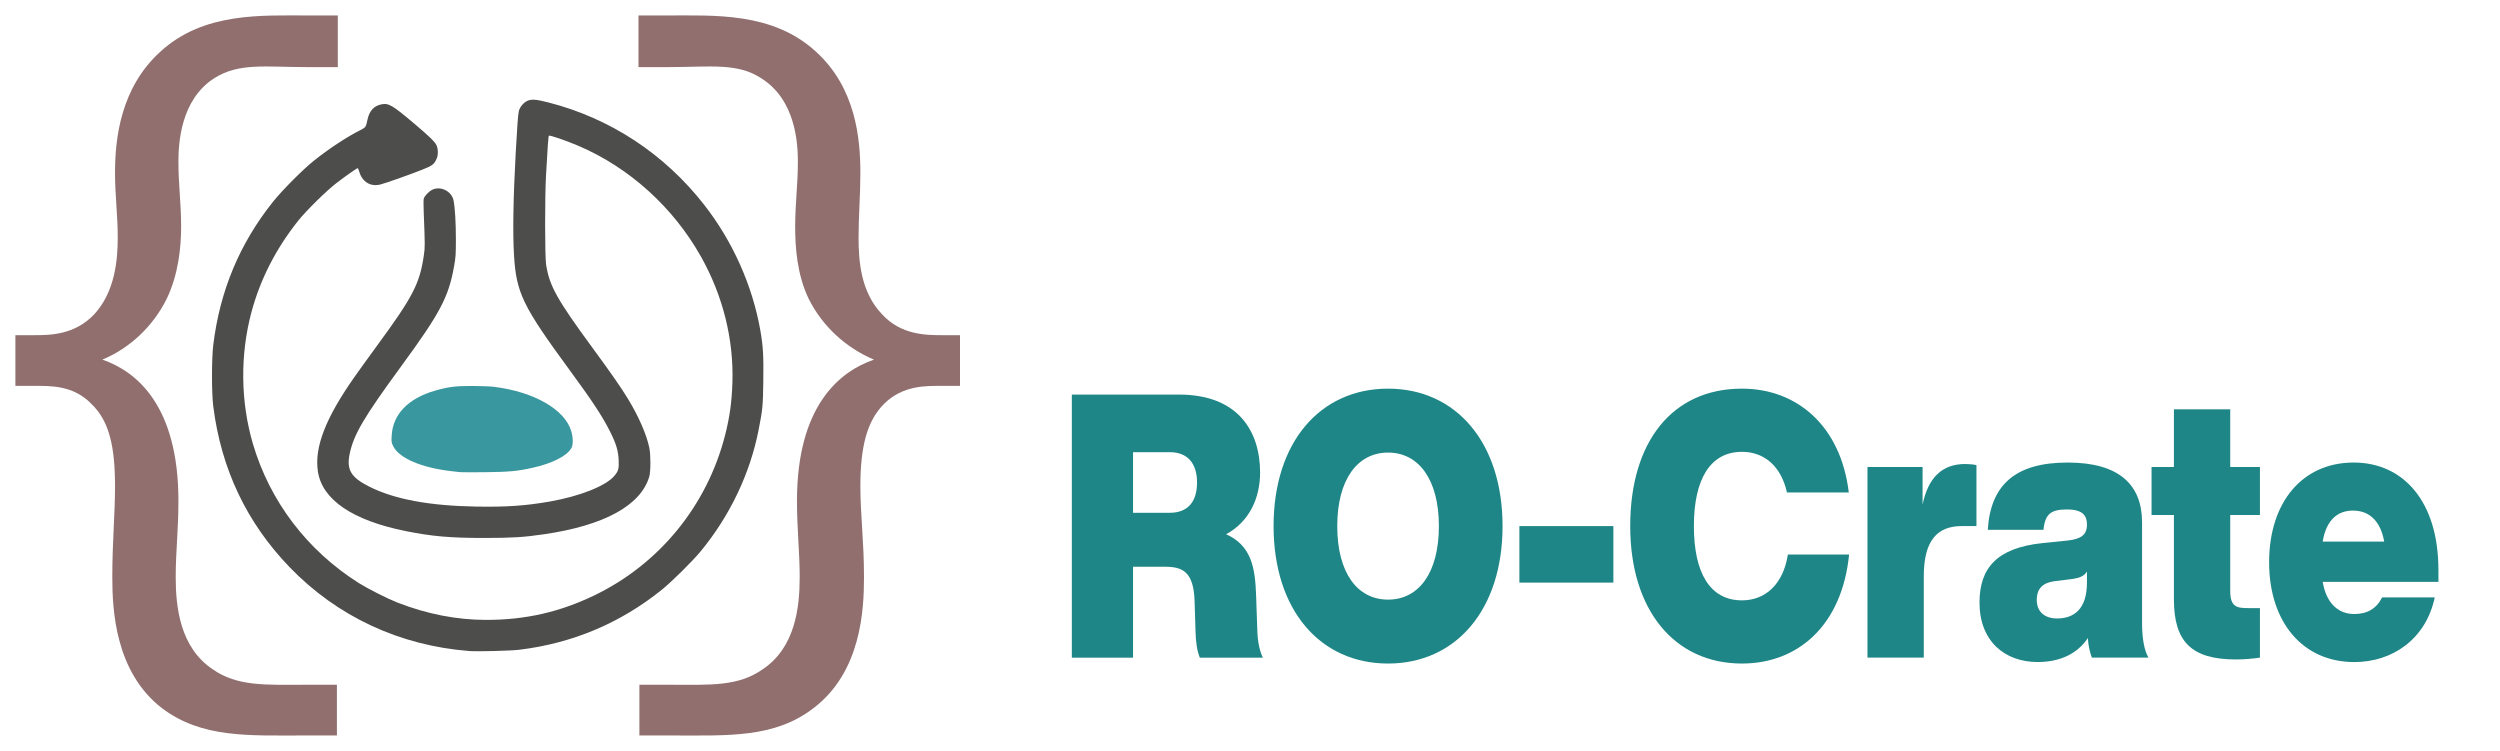
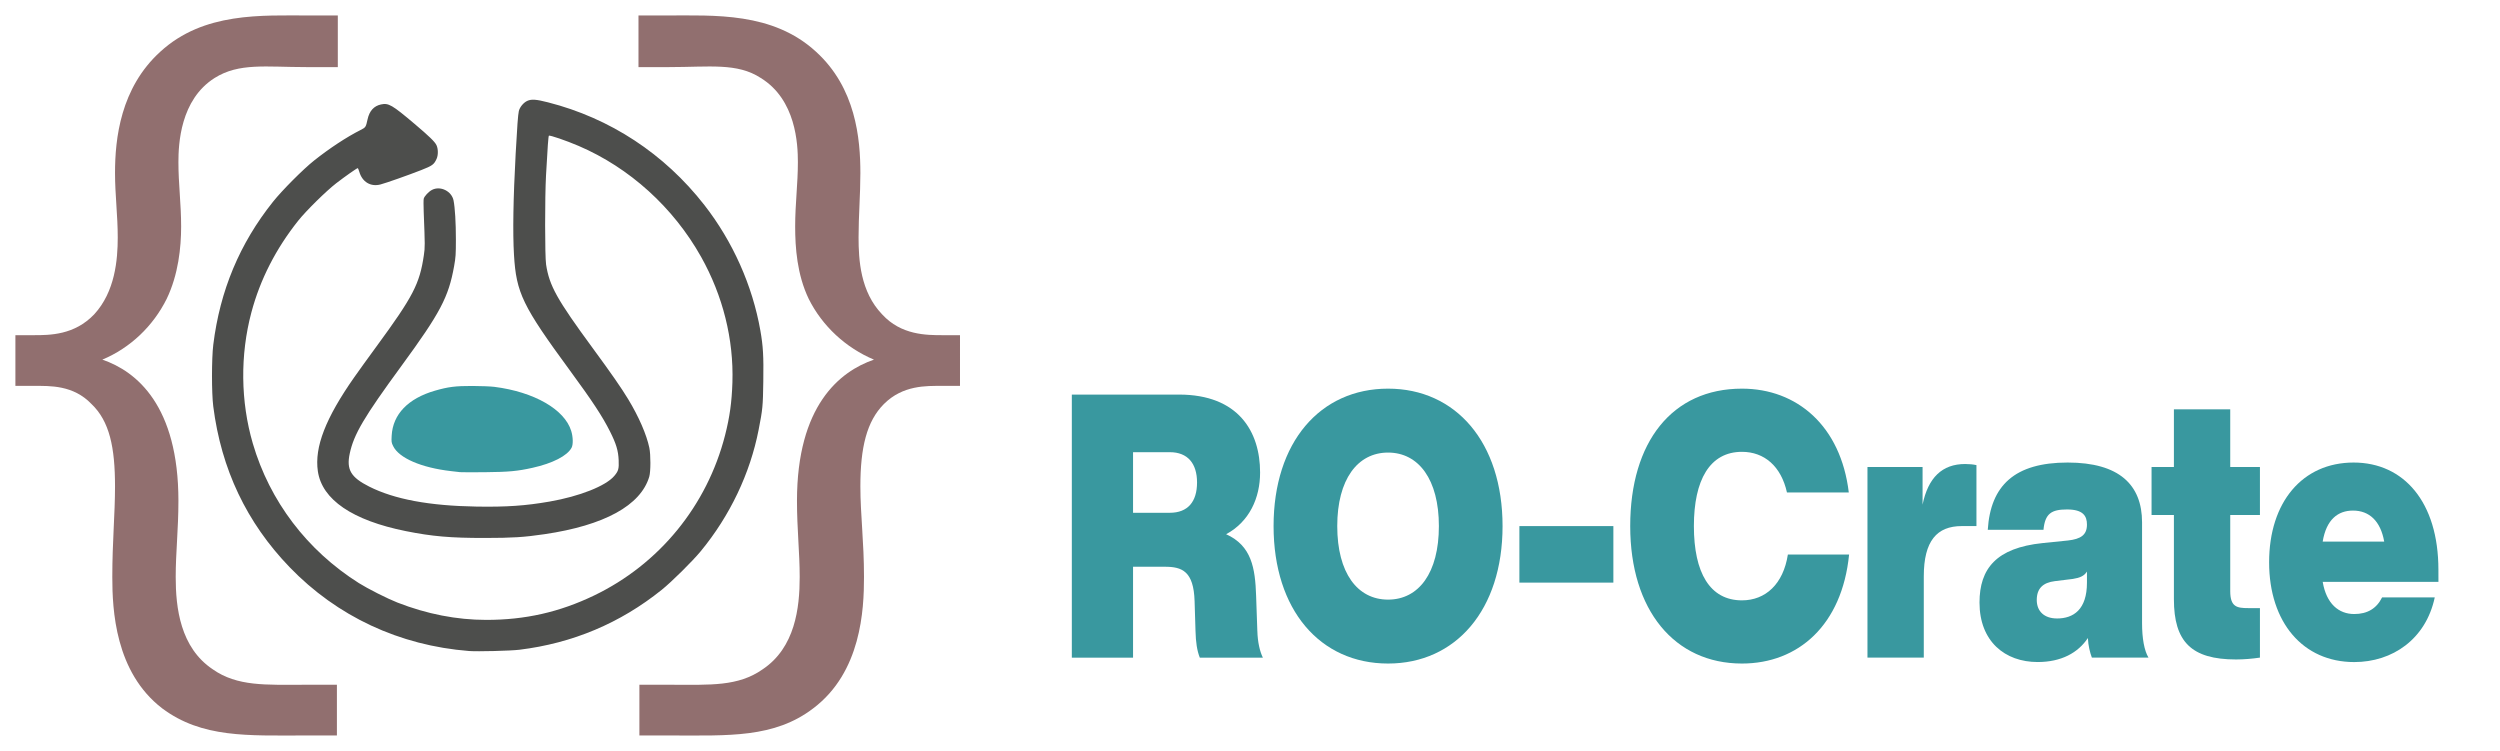
- <svg xmlns="http://www.w3.org/2000/svg" width="649.572" height="195.117" viewBox="0 0 171.866 51.625" version="1.1" id="svg4953">
+ <svg xmlns="http://www.w3.org/2000/svg" id="svg4953" version="1.1" viewBox="0 0 171.866 51.625" height="195.117" width="649.572">
  <defs id="defs4947" />
-   <g id="layer1" transform="translate(1839.573,-147.78)">
+   <g transform="translate(1839.573,-147.78)" id="layer1">
    <g id="g1075">
-       <g id="g1052">
-         <g aria-label="  RO-Crate" transform="scale(0.910261,1.098586)" style="font-style:normal;font-variant:normal;font-weight:900;font-stretch:normal;font-size:9.634px;line-height:1.25;font-family:'Helvetica Now Display';-inkscape-font-specification:'Helvetica Now Display, Heavy';font-variant-ligatures:normal;font-variant-caps:normal;font-variant-numeric:normal;font-feature-settings:normal;text-align:start;letter-spacing:0px;word-spacing:0px;writing-mode:lr-tb;text-anchor:start;opacity:1;fill:#1e8686;fill-opacity:1;stroke:none;stroke-width:0.241" id="text838-7-1-2">
-           <path d="m -1925.97,174.006 -0.092,-2.196 c -0.069,-1.757 -0.347,-3.144 -2.266,-3.861 1.757,-0.786 2.566,-2.266 2.566,-3.861 0,-2.566 -1.642,-4.878 -6.127,-4.878 h -8.092 v 16.462 h 4.624 v -5.688 h 2.405 c 1.295,0 2.173,0.277 2.243,2.15 l 0.069,1.873 c 0.023,0.717 0.116,1.225 0.324,1.665 h 4.763 c -0.231,-0.393 -0.393,-0.971 -0.416,-1.665 z m -9.387,-7.399 v -3.792 h 2.775 c 1.364,0 2.058,0.717 2.058,1.896 0,1.202 -0.694,1.896 -2.058,1.896 z" style="font-style:normal;font-variant:normal;font-weight:900;font-stretch:normal;font-size:23.121px;font-family:'Helvetica Now Display';-inkscape-font-specification:'Helvetica Now Display, Heavy';font-variant-ligatures:normal;font-variant-caps:normal;font-variant-numeric:normal;font-feature-settings:normal;text-align:start;writing-mode:lr-tb;text-anchor:start;fill:#1e8686;fill-opacity:1;stroke-width:0.241" id="path1023" />
-           <path d="m -1916.097,176.041 c 5.11,0 8.647,-3.352 8.647,-8.601 0,-5.248 -3.538,-8.601 -8.647,-8.601 -5.133,0 -8.647,3.352 -8.647,8.601 0,5.248 3.514,8.601 8.647,8.601 z m 0,-4 c -2.312,0 -3.838,-1.665 -3.838,-4.601 0,-2.913 1.526,-4.601 3.838,-4.601 2.312,0 3.838,1.688 3.838,4.601 0,2.936 -1.526,4.601 -3.838,4.601 z" style="font-style:normal;font-variant:normal;font-weight:900;font-stretch:normal;font-size:23.121px;font-family:'Helvetica Now Display';-inkscape-font-specification:'Helvetica Now Display, Heavy';font-variant-ligatures:normal;font-variant-caps:normal;font-variant-numeric:normal;font-feature-settings:normal;text-align:start;writing-mode:lr-tb;text-anchor:start;fill:#1e8686;fill-opacity:1;stroke-width:0.241" id="path1025" />
-           <path d="m -1906.179,170.977 h 7.098 v -3.537 h -7.098 z" style="font-style:normal;font-variant:normal;font-weight:900;font-stretch:normal;font-size:23.121px;font-family:'Helvetica Now Display';-inkscape-font-specification:'Helvetica Now Display, Heavy';font-variant-ligatures:normal;font-variant-caps:normal;font-variant-numeric:normal;font-feature-settings:normal;text-align:start;writing-mode:lr-tb;text-anchor:start;fill:#1e8686;fill-opacity:1;stroke-width:0.241" id="path1027" />
-           <path d="m -1889.37,176.041 c 4.254,0 7.56,-2.405 8.092,-6.821 h -4.624 c -0.347,1.85 -1.688,2.867 -3.468,2.867 -2.428,0 -3.63,-1.734 -3.63,-4.647 0,-2.89 1.202,-4.647 3.63,-4.647 1.688,0 2.959,0.902 3.399,2.543 h 4.67 c -0.601,-4.162 -3.907,-6.497 -8.069,-6.497 -5.271,0 -8.439,3.329 -8.439,8.601 0,5.271 3.353,8.601 8.439,8.601 z" style="font-style:normal;font-variant:normal;font-weight:900;font-stretch:normal;font-size:23.121px;font-family:'Helvetica Now Display';-inkscape-font-specification:'Helvetica Now Display, Heavy';font-variant-ligatures:normal;font-variant-caps:normal;font-variant-numeric:normal;font-feature-settings:normal;text-align:start;writing-mode:lr-tb;text-anchor:start;fill:#1e8686;fill-opacity:1;stroke-width:0.241" id="path1029" />
-           <path d="m -1872.515,163.555 c -1.734,0 -2.798,0.855 -3.214,2.543 v -2.358 h -4.162 v 11.93 h 4.254 v -5.087 c 0,-2.22 0.994,-3.144 2.867,-3.144 h 1.11 v -3.815 c -0.254,-0.046 -0.532,-0.069 -0.855,-0.069 z" style="font-style:normal;font-variant:normal;font-weight:900;font-stretch:normal;font-size:23.121px;font-family:'Helvetica Now Display';-inkscape-font-specification:'Helvetica Now Display, Heavy';font-variant-ligatures:normal;font-variant-caps:normal;font-variant-numeric:normal;font-feature-settings:normal;text-align:start;writing-mode:lr-tb;text-anchor:start;fill:#1e8686;fill-opacity:1;stroke-width:0.241" id="path1031" />
-           <path d="m -1858.666,175.671 c -0.324,-0.439 -0.486,-1.225 -0.486,-2.15 v -6.312 c 0,-2.358 -1.734,-3.746 -5.618,-3.746 -4,0 -5.826,1.433 -6.035,4.208 h 4.208 c 0.116,-1.017 0.601,-1.272 1.78,-1.272 1.225,0 1.503,0.416 1.503,0.948 0,0.647 -0.462,0.902 -1.433,0.994 l -1.919,0.162 c -3.491,0.301 -4.763,1.595 -4.763,3.722 0,2.428 1.919,3.722 4.393,3.722 1.78,0 3.052,-0.578 3.792,-1.503 0.023,0.462 0.162,0.925 0.301,1.225 z m -6.913,-2.451 c -0.948,0 -1.526,-0.439 -1.526,-1.156 0,-0.717 0.463,-1.087 1.364,-1.179 l 1.364,-0.139 c 0.532,-0.069 0.855,-0.185 1.063,-0.462 v 0.694 c 0,1.688 -1.017,2.243 -2.266,2.243 z" style="font-style:normal;font-variant:normal;font-weight:900;font-stretch:normal;font-size:23.121px;font-family:'Helvetica Now Display';-inkscape-font-specification:'Helvetica Now Display, Heavy';font-variant-ligatures:normal;font-variant-caps:normal;font-variant-numeric:normal;font-feature-settings:normal;text-align:start;writing-mode:lr-tb;text-anchor:start;fill:#1e8686;fill-opacity:1;stroke-width:0.241" id="path1033" />
-           <path d="m -1850.25,166.746 v -3.006 h -2.243 v -3.607 h -4.254 v 3.607 h -1.688 v 3.006 h 1.688 v 5.271 c 0,2.659 1.318,3.769 4.694,3.769 0.601,0 1.225,-0.046 1.803,-0.116 v -3.098 h -0.879 c -0.856,0 -1.364,-0.069 -1.364,-1.064 v -4.763 z" style="font-style:normal;font-variant:normal;font-weight:900;font-stretch:normal;font-size:23.121px;font-family:'Helvetica Now Display';-inkscape-font-specification:'Helvetica Now Display, Heavy';font-variant-ligatures:normal;font-variant-caps:normal;font-variant-numeric:normal;font-feature-settings:normal;text-align:start;writing-mode:lr-tb;text-anchor:start;fill:#1e8686;fill-opacity:1;stroke-width:0.241" id="path1035" />
-           <path d="m -1836.771,170.168 c 0,-4.231 -2.613,-6.705 -6.404,-6.705 -3.861,0 -6.381,2.474 -6.381,6.243 0,3.769 2.566,6.243 6.428,6.243 2.89,0 5.41,-1.433 6.081,-4.046 h -3.977 c -0.416,0.694 -1.11,1.04 -2.104,1.04 -1.179,0 -2.104,-0.647 -2.381,-2.011 h 8.74 z m -6.451,-3.699 c 1.225,0 2.081,0.647 2.358,1.942 h -4.647 c 0.277,-1.387 1.156,-1.942 2.289,-1.942 z" style="font-style:normal;font-variant:normal;font-weight:900;font-stretch:normal;font-size:23.121px;font-family:'Helvetica Now Display';-inkscape-font-specification:'Helvetica Now Display, Heavy';font-variant-ligatures:normal;font-variant-caps:normal;font-variant-numeric:normal;font-feature-settings:normal;text-align:start;writing-mode:lr-tb;text-anchor:start;fill:#1e8686;fill-opacity:1;stroke-width:0.241" id="path1037" />
+       <g style="fill:#39989f;fill-opacity:1" id="g1052">
+         <g id="text838-7-1-2" style="font-style:normal;font-variant:normal;font-weight:900;font-stretch:normal;font-size:9.634px;line-height:1.25;font-family:'Helvetica Now Display';-inkscape-font-specification:'Helvetica Now Display, Heavy';font-variant-ligatures:normal;font-variant-caps:normal;font-variant-numeric:normal;font-feature-settings:normal;text-align:start;letter-spacing:0px;word-spacing:0px;writing-mode:lr-tb;text-anchor:start;opacity:1;fill:#39989f;fill-opacity:1;stroke:none;stroke-width:0.241" transform="scale(0.910261,1.098586)" aria-label="  RO-Crate">
+           <path id="path1023" style="font-style:normal;font-variant:normal;font-weight:900;font-stretch:normal;font-size:23.121px;font-family:'Helvetica Now Display';-inkscape-font-specification:'Helvetica Now Display, Heavy';font-variant-ligatures:normal;font-variant-caps:normal;font-variant-numeric:normal;font-feature-settings:normal;text-align:start;writing-mode:lr-tb;text-anchor:start;fill:#39989f;fill-opacity:1;stroke-width:0.241" d="m -1925.97,174.006 -0.092,-2.196 c -0.069,-1.757 -0.347,-3.144 -2.266,-3.861 1.757,-0.786 2.566,-2.266 2.566,-3.861 0,-2.566 -1.642,-4.878 -6.127,-4.878 h -8.092 v 16.462 h 4.624 v -5.688 h 2.405 c 1.295,0 2.173,0.277 2.243,2.15 l 0.069,1.873 c 0.023,0.717 0.116,1.225 0.324,1.665 h 4.763 c -0.231,-0.393 -0.393,-0.971 -0.416,-1.665 z m -9.387,-7.399 v -3.792 h 2.775 c 1.364,0 2.058,0.717 2.058,1.896 0,1.202 -0.694,1.896 -2.058,1.896 z" />
+           <path id="path1025" style="font-style:normal;font-variant:normal;font-weight:900;font-stretch:normal;font-size:23.121px;font-family:'Helvetica Now Display';-inkscape-font-specification:'Helvetica Now Display, Heavy';font-variant-ligatures:normal;font-variant-caps:normal;font-variant-numeric:normal;font-feature-settings:normal;text-align:start;writing-mode:lr-tb;text-anchor:start;fill:#39989f;fill-opacity:1;stroke-width:0.241" d="m -1916.097,176.041 c 5.11,0 8.647,-3.352 8.647,-8.601 0,-5.248 -3.538,-8.601 -8.647,-8.601 -5.133,0 -8.647,3.352 -8.647,8.601 0,5.248 3.514,8.601 8.647,8.601 z m 0,-4 c -2.312,0 -3.838,-1.665 -3.838,-4.601 0,-2.913 1.526,-4.601 3.838,-4.601 2.312,0 3.838,1.688 3.838,4.601 0,2.936 -1.526,4.601 -3.838,4.601 z" />
+           <path id="path1027" style="font-style:normal;font-variant:normal;font-weight:900;font-stretch:normal;font-size:23.121px;font-family:'Helvetica Now Display';-inkscape-font-specification:'Helvetica Now Display, Heavy';font-variant-ligatures:normal;font-variant-caps:normal;font-variant-numeric:normal;font-feature-settings:normal;text-align:start;writing-mode:lr-tb;text-anchor:start;fill:#39989f;fill-opacity:1;stroke-width:0.241" d="m -1906.179,170.977 h 7.098 v -3.537 h -7.098 z" />
+           <path id="path1029" style="font-style:normal;font-variant:normal;font-weight:900;font-stretch:normal;font-size:23.121px;font-family:'Helvetica Now Display';-inkscape-font-specification:'Helvetica Now Display, Heavy';font-variant-ligatures:normal;font-variant-caps:normal;font-variant-numeric:normal;font-feature-settings:normal;text-align:start;writing-mode:lr-tb;text-anchor:start;fill:#39989f;fill-opacity:1;stroke-width:0.241" d="m -1889.37,176.041 c 4.254,0 7.56,-2.405 8.092,-6.821 h -4.624 c -0.347,1.85 -1.688,2.867 -3.468,2.867 -2.428,0 -3.63,-1.734 -3.63,-4.647 0,-2.89 1.202,-4.647 3.63,-4.647 1.688,0 2.959,0.902 3.399,2.543 h 4.67 c -0.601,-4.162 -3.907,-6.497 -8.069,-6.497 -5.271,0 -8.439,3.329 -8.439,8.601 0,5.271 3.353,8.601 8.439,8.601 z" />
+           <path id="path1031" style="font-style:normal;font-variant:normal;font-weight:900;font-stretch:normal;font-size:23.121px;font-family:'Helvetica Now Display';-inkscape-font-specification:'Helvetica Now Display, Heavy';font-variant-ligatures:normal;font-variant-caps:normal;font-variant-numeric:normal;font-feature-settings:normal;text-align:start;writing-mode:lr-tb;text-anchor:start;fill:#39989f;fill-opacity:1;stroke-width:0.241" d="m -1872.515,163.555 c -1.734,0 -2.798,0.855 -3.214,2.543 v -2.358 h -4.162 v 11.93 h 4.254 v -5.087 c 0,-2.22 0.994,-3.144 2.867,-3.144 h 1.11 v -3.815 c -0.254,-0.046 -0.532,-0.069 -0.855,-0.069 z" />
+           <path id="path1033" style="font-style:normal;font-variant:normal;font-weight:900;font-stretch:normal;font-size:23.121px;font-family:'Helvetica Now Display';-inkscape-font-specification:'Helvetica Now Display, Heavy';font-variant-ligatures:normal;font-variant-caps:normal;font-variant-numeric:normal;font-feature-settings:normal;text-align:start;writing-mode:lr-tb;text-anchor:start;fill:#39989f;fill-opacity:1;stroke-width:0.241" d="m -1858.666,175.671 c -0.324,-0.439 -0.486,-1.225 -0.486,-2.15 v -6.312 c 0,-2.358 -1.734,-3.746 -5.618,-3.746 -4,0 -5.826,1.433 -6.035,4.208 h 4.208 c 0.116,-1.017 0.601,-1.272 1.78,-1.272 1.225,0 1.503,0.416 1.503,0.948 0,0.647 -0.462,0.902 -1.433,0.994 l -1.919,0.162 c -3.491,0.301 -4.763,1.595 -4.763,3.722 0,2.428 1.919,3.722 4.393,3.722 1.78,0 3.052,-0.578 3.792,-1.503 0.023,0.462 0.162,0.925 0.301,1.225 z m -6.913,-2.451 c -0.948,0 -1.526,-0.439 -1.526,-1.156 0,-0.717 0.463,-1.087 1.364,-1.179 l 1.364,-0.139 c 0.532,-0.069 0.855,-0.185 1.063,-0.462 v 0.694 c 0,1.688 -1.017,2.243 -2.266,2.243 z" />
+           <path id="path1035" style="font-style:normal;font-variant:normal;font-weight:900;font-stretch:normal;font-size:23.121px;font-family:'Helvetica Now Display';-inkscape-font-specification:'Helvetica Now Display, Heavy';font-variant-ligatures:normal;font-variant-caps:normal;font-variant-numeric:normal;font-feature-settings:normal;text-align:start;writing-mode:lr-tb;text-anchor:start;fill:#39989f;fill-opacity:1;stroke-width:0.241" d="m -1850.25,166.746 v -3.006 h -2.243 v -3.607 h -4.254 v 3.607 h -1.688 v 3.006 h 1.688 v 5.271 c 0,2.659 1.318,3.769 4.694,3.769 0.601,0 1.225,-0.046 1.803,-0.116 v -3.098 h -0.879 c -0.856,0 -1.364,-0.069 -1.364,-1.064 v -4.763 z" />
+           <path id="path1037" style="font-style:normal;font-variant:normal;font-weight:900;font-stretch:normal;font-size:23.121px;font-family:'Helvetica Now Display';-inkscape-font-specification:'Helvetica Now Display, Heavy';font-variant-ligatures:normal;font-variant-caps:normal;font-variant-numeric:normal;font-feature-settings:normal;text-align:start;writing-mode:lr-tb;text-anchor:start;fill:#39989f;fill-opacity:1;stroke-width:0.241" d="m -1836.771,170.168 c 0,-4.231 -2.613,-6.705 -6.404,-6.705 -3.861,0 -6.381,2.474 -6.381,6.243 0,3.769 2.566,6.243 6.428,6.243 2.89,0 5.41,-1.433 6.081,-4.046 h -3.977 c -0.416,0.694 -1.11,1.04 -2.104,1.04 -1.179,0 -2.104,-0.647 -2.381,-2.011 h 8.74 z m -6.451,-3.699 c 1.225,0 2.081,0.647 2.358,1.942 h -4.647 c 0.277,-1.387 1.156,-1.942 2.289,-1.942 z" />
        </g>
-         <text xml:space="preserve" style="font-style:normal;font-variant:normal;font-weight:900;font-stretch:normal;font-size:9.634px;line-height:1.25;font-family:'Helvetica Now Display';-inkscape-font-specification:'Helvetica Now Display, Heavy';font-variant-ligatures:normal;font-variant-caps:normal;font-variant-numeric:normal;font-feature-settings:normal;text-align:start;letter-spacing:0px;word-spacing:0px;writing-mode:lr-tb;text-anchor:start;opacity:0;fill:#1e8686;fill-opacity:1;stroke:none;stroke-width:0.241" x="-1941.137" y="146.77" id="text838-7-1" transform="scale(0.910261,1.098586)">
-           <tspan id="tspan836-4-9" x="-1941.137" y="146.77" style="font-style:normal;font-variant:normal;font-weight:900;font-stretch:normal;font-size:23.121px;font-family:'Helvetica Now Display';-inkscape-font-specification:'Helvetica Now Display, Heavy';font-variant-ligatures:normal;font-variant-caps:normal;font-variant-numeric:normal;font-feature-settings:normal;text-align:start;writing-mode:lr-tb;text-anchor:start;fill:#1e8686;fill-opacity:1;stroke-width:0.241"> </tspan>
-           <tspan x="-1941.137" y="175.671" style="font-style:normal;font-variant:normal;font-weight:900;font-stretch:normal;font-size:23.121px;font-family:'Helvetica Now Display';-inkscape-font-specification:'Helvetica Now Display, Heavy';font-variant-ligatures:normal;font-variant-caps:normal;font-variant-numeric:normal;font-feature-settings:normal;text-align:start;writing-mode:lr-tb;text-anchor:start;fill:#1e8686;fill-opacity:1;stroke-width:0.241" id="tspan840-1-6">RO-Crate</tspan>
+         <text transform="scale(0.910261,1.098586)" id="text838-7-1" y="146.77" x="-1941.137" style="font-style:normal;font-variant:normal;font-weight:900;font-stretch:normal;font-size:9.634px;line-height:1.25;font-family:'Helvetica Now Display';-inkscape-font-specification:'Helvetica Now Display, Heavy';font-variant-ligatures:normal;font-variant-caps:normal;font-variant-numeric:normal;font-feature-settings:normal;text-align:start;letter-spacing:0px;word-spacing:0px;writing-mode:lr-tb;text-anchor:start;opacity:0;fill:#39989f;fill-opacity:1;stroke:none;stroke-width:0.241" xml:space="preserve">
+           <tspan style="font-style:normal;font-variant:normal;font-weight:900;font-stretch:normal;font-size:23.121px;font-family:'Helvetica Now Display';-inkscape-font-specification:'Helvetica Now Display, Heavy';font-variant-ligatures:normal;font-variant-caps:normal;font-variant-numeric:normal;font-feature-settings:normal;text-align:start;writing-mode:lr-tb;text-anchor:start;fill:#39989f;fill-opacity:1;stroke-width:0.241" y="146.77" x="-1941.137" id="tspan836-4-9"> </tspan>
+           <tspan id="tspan840-1-6" style="font-style:normal;font-variant:normal;font-weight:900;font-stretch:normal;font-size:23.121px;font-family:'Helvetica Now Display';-inkscape-font-specification:'Helvetica Now Display, Heavy';font-variant-ligatures:normal;font-variant-caps:normal;font-variant-numeric:normal;font-feature-settings:normal;text-align:start;writing-mode:lr-tb;text-anchor:start;fill:#39989f;fill-opacity:1;stroke-width:0.241" y="175.671" x="-1941.137">RO-Crate</tspan>
        </text>
      </g>
-       <g transform="matrix(0.1839208,0,0,0.1839208,-1674.579,149.6286)" id="g984">
-         <g id="g4934" transform="matrix(0.3527778,0,0,-0.3527778,-1077.931,500.9903)">
-           <path id="path285-1-0" d="m 1009.586,758.846 c -73.771,5.793 -139.83,36.656 -190.133,88.831 -45.556,47.252 -72.443,103.883 -80.892,170.383 -1.795,14.126 -1.776,50.752 0.033,65.372 7.092,57.3 27.914,107.119 63.297,151.444 9.707,12.16 31.931,34.453 43.539,43.673 16.198,12.866 34.577,24.953 48.949,32.19 5.748,2.895 5.847,3.043 7.699,11.516 1.927,8.82 6.694,14.091 14.198,15.7 8.045,1.726 11.652,-0.361 35.559,-20.569 15.431,-13.044 21.459,-18.889 23.211,-22.51 1.909,-3.943 1.97,-10.576 0.134,-14.604 -2.723,-5.972 -4.468,-7.245 -16.29,-11.879 -13.692,-5.367 -37.131,-13.634 -43.146,-15.217 -10.38,-2.732 -19.298,2.604 -22.446,13.432 -0.617,2.123 -1.364,3.859 -1.659,3.859 -0.914,0 -13.351,-8.732 -22.742,-15.967 -10.516,-8.101 -31.939,-29.189 -40.239,-39.61 -23.772,-29.845 -40.407,-62.412 -49.71,-97.32 -12.002,-45.038 -11.464,-94.399 1.512,-138.778 17.882,-61.152 57.52,-113.349 112.37,-147.972 9.469,-5.977 30.438,-16.566 40.851,-20.63 31.229,-12.185 62.787,-18.35 94.063,-18.375 41.26,-0.032 77.626,8.196 114.389,25.881 69.046,33.215 119.671,95.192 138.744,169.857 4.897,19.172 7.095,35.014 7.758,55.929 1.447,45.605 -10.054,91.73 -33.143,132.922 -29.391,52.435 -75.838,94.507 -129.894,117.657 -13.026,5.578 -30.63,11.612 -31.425,10.77 -0.564,-0.598 -1.38,-11.881 -3.035,-41.991 -1.286,-23.401 -1.241,-85.838 0.068,-94.426 3.437,-22.54 11.394,-36.839 49.113,-88.252 20.421,-27.835 30.609,-42.5 37.924,-54.59 11.242,-18.581 19.398,-37.318 22.348,-51.344 1.552,-7.378 1.518,-25.362 -0.058,-30.669 -9.046,-30.46 -47.607,-51.625 -111.05,-60.952 -21.779,-3.202 -33.759,-3.957 -63.193,-3.983 -36.253,-0.032 -55.792,1.658 -83.53,7.224 -56.693,11.376 -88.993,33.345 -93.376,63.51 -3.715,25.566 8.169,56.201 38.675,99.69 4.612,6.574 15.2,21.249 23.53,32.611 38.74,52.838 45.682,66.213 50.114,96.561 1.253,8.577 1.249,9.706 -0.159,45.841 -0.258,6.636 -0.251,12.936 0.016,14.001 0.669,2.664 5.19,7.498 8.752,9.357 8.832,4.609 20.861,-1.287 22.85,-11.2 1.523,-7.59 2.494,-23.743 2.482,-41.292 -0.011,-15.923 -0.21,-18.904 -1.894,-28.328 -5.871,-32.851 -14.624,-49.429 -55.802,-105.684 -39.772,-54.335 -50.418,-72.377 -54.782,-92.839 -3.636,-17.051 1.152,-25.201 20.555,-34.986 26.782,-13.507 63.701,-20.386 113.914,-21.225 31.478,-0.526 51.771,0.87 77.283,5.317 31.941,5.567 59.623,16.553 68.605,27.227 4.351,5.171 4.973,7.417 4.588,16.588 -0.424,10.124 -2.613,17.403 -9.152,30.43 -8.037,16.013 -18.513,31.956 -42.32,64.403 -50.403,68.696 -57.039,82.389 -59.433,122.652 -1.407,23.667 -0.813,59.811 1.764,107.238 1.573,28.951 2.491,41.315 3.354,45.151 0.943,4.19 4.939,9.034 8.96,10.861 4.438,2.016 9.356,1.67 21.953,-1.544 65.905,-16.814 123.328,-54.52 165.64,-108.765 30.161,-38.667 51.014,-85.394 59.372,-133.045 2.923,-16.665 3.504,-26.767 3.105,-54.002 -0.386,-26.343 -0.658,-29.157 -4.953,-51.175 -9.012,-46.201 -30.401,-91.087 -61.248,-128.53 -8.829,-10.717 -30.854,-32.515 -41.463,-41.035 -43.991,-35.328 -94.331,-56.521 -150.718,-63.452 -9.36,-1.151 -44.548,-2.033 -53.387,-1.339 z" style="fill:#4d4e4c;stroke-width:0.726" />
-           <path style="fill:#39989f;stroke-width:0.968" d="m 1341.822,-1190.148 c -23.665,-0.08 -34.216,1.246 -52.815,6.633 -38.067,11.025 -59.556,33.331 -61.221,63.547 -0.486,8.828 -0.352,9.781 2.082,14.756 8.293,16.95 39.786,30.549 81.93,35.379 5.06,0.58 10.727,1.229 12.592,1.441 1.864,0.213 17.77,0.245 35.348,0.072 33.565,-0.329 45.722,-1.456 67.053,-6.217 28.491,-6.359 48.958,-16.869 55.133,-28.311 2.395,-4.436 2.188,-14.947 -0.463,-23.676 -9.257,-30.476 -52.405,-55.252 -108.648,-62.385 -5.06,-0.642 -19.005,-1.2 -30.99,-1.24 z" transform="matrix(0.75,0,0,-0.75,6.75977,147.0605)" id="path287-8-3" />
+       <g id="g984" transform="matrix(0.1839208,0,0,0.1839208,-1674.579,149.6286)">
+         <g transform="matrix(0.3527778,0,0,-0.3527778,-1077.931,500.9903)" id="g4934">
+           <path style="fill:#4d4e4c;stroke-width:0.726" d="m 1009.586,758.846 c -73.771,5.793 -139.83,36.656 -190.133,88.831 -45.556,47.252 -72.443,103.883 -80.892,170.383 -1.795,14.126 -1.776,50.752 0.033,65.372 7.092,57.3 27.914,107.119 63.297,151.444 9.707,12.16 31.931,34.453 43.539,43.673 16.198,12.866 34.577,24.953 48.949,32.19 5.748,2.895 5.847,3.043 7.699,11.516 1.927,8.82 6.694,14.091 14.198,15.7 8.045,1.726 11.652,-0.361 35.559,-20.569 15.431,-13.044 21.459,-18.889 23.211,-22.51 1.909,-3.943 1.97,-10.576 0.134,-14.604 -2.723,-5.972 -4.468,-7.245 -16.29,-11.879 -13.692,-5.367 -37.131,-13.634 -43.146,-15.217 -10.38,-2.732 -19.298,2.604 -22.446,13.432 -0.617,2.123 -1.364,3.859 -1.659,3.859 -0.914,0 -13.351,-8.732 -22.742,-15.967 -10.516,-8.101 -31.939,-29.189 -40.239,-39.61 -23.772,-29.845 -40.407,-62.412 -49.71,-97.32 -12.002,-45.038 -11.464,-94.399 1.512,-138.778 17.882,-61.152 57.52,-113.349 112.37,-147.972 9.469,-5.977 30.438,-16.566 40.851,-20.63 31.229,-12.185 62.787,-18.35 94.063,-18.375 41.26,-0.032 77.626,8.196 114.389,25.881 69.046,33.215 119.671,95.192 138.744,169.857 4.897,19.172 7.095,35.014 7.758,55.929 1.447,45.605 -10.054,91.73 -33.143,132.922 -29.391,52.435 -75.838,94.507 -129.894,117.657 -13.026,5.578 -30.63,11.612 -31.425,10.77 -0.564,-0.598 -1.38,-11.881 -3.035,-41.991 -1.286,-23.401 -1.241,-85.838 0.068,-94.426 3.437,-22.54 11.394,-36.839 49.113,-88.252 20.421,-27.835 30.609,-42.5 37.924,-54.59 11.242,-18.581 19.398,-37.318 22.348,-51.344 1.552,-7.378 1.518,-25.362 -0.058,-30.669 -9.046,-30.46 -47.607,-51.625 -111.05,-60.952 -21.779,-3.202 -33.759,-3.957 -63.193,-3.983 -36.253,-0.032 -55.792,1.658 -83.53,7.224 -56.693,11.376 -88.993,33.345 -93.376,63.51 -3.715,25.566 8.169,56.201 38.675,99.69 4.612,6.574 15.2,21.249 23.53,32.611 38.74,52.838 45.682,66.213 50.114,96.561 1.253,8.577 1.249,9.706 -0.159,45.841 -0.258,6.636 -0.251,12.936 0.016,14.001 0.669,2.664 5.19,7.498 8.752,9.357 8.832,4.609 20.861,-1.287 22.85,-11.2 1.523,-7.59 2.494,-23.743 2.482,-41.292 -0.011,-15.923 -0.21,-18.904 -1.894,-28.328 -5.871,-32.851 -14.624,-49.429 -55.802,-105.684 -39.772,-54.335 -50.418,-72.377 -54.782,-92.839 -3.636,-17.051 1.152,-25.201 20.555,-34.986 26.782,-13.507 63.701,-20.386 113.914,-21.225 31.478,-0.526 51.771,0.87 77.283,5.317 31.941,5.567 59.623,16.553 68.605,27.227 4.351,5.171 4.973,7.417 4.588,16.588 -0.424,10.124 -2.613,17.403 -9.152,30.43 -8.037,16.013 -18.513,31.956 -42.32,64.403 -50.403,68.696 -57.039,82.389 -59.433,122.652 -1.407,23.667 -0.813,59.811 1.764,107.238 1.573,28.951 2.491,41.315 3.354,45.151 0.943,4.19 4.939,9.034 8.96,10.861 4.438,2.016 9.356,1.67 21.953,-1.544 65.905,-16.814 123.328,-54.52 165.64,-108.765 30.161,-38.667 51.014,-85.394 59.372,-133.045 2.923,-16.665 3.504,-26.767 3.105,-54.002 -0.386,-26.343 -0.658,-29.157 -4.953,-51.175 -9.012,-46.201 -30.401,-91.087 -61.248,-128.53 -8.829,-10.717 -30.854,-32.515 -41.463,-41.035 -43.991,-35.328 -94.331,-56.521 -150.718,-63.452 -9.36,-1.151 -44.548,-2.033 -53.387,-1.339 z" id="path285-1-0" />
+           <path id="path287-8-3" transform="matrix(0.75,0,0,-0.75,6.75977,147.0605)" d="m 1341.822,-1190.148 c -23.665,-0.08 -34.216,1.246 -52.815,6.633 -38.067,11.025 -59.556,33.331 -61.221,63.547 -0.486,8.828 -0.352,9.781 2.082,14.756 8.293,16.95 39.786,30.549 81.93,35.379 5.06,0.58 10.727,1.229 12.592,1.441 1.864,0.213 17.77,0.245 35.348,0.072 33.565,-0.329 45.722,-1.456 67.053,-6.217 28.491,-6.359 48.958,-16.869 55.133,-28.311 2.395,-4.436 2.188,-14.947 -0.463,-23.676 -9.257,-30.476 -52.405,-55.252 -108.648,-62.385 -5.06,-0.642 -19.005,-1.2 -30.99,-1.24 z" style="fill:#39989f;stroke-width:0.968" />
        </g>
-         <g aria-label="{" style="font-style:normal;font-weight:normal;font-size:70.525px;line-height:1.25;font-family:sans-serif;letter-spacing:0px;word-spacing:0px;fill:#916f6f;fill-opacity:1;stroke:none;stroke-width:1.763" id="text13">
-           <path d="m -891.34,115.233 v 18.957 h 7.109 c 5.755,0 14.556,-0.339 21.327,6.77 6.77,6.432 8.802,16.249 8.802,30.805 0,10.494 -1.016,20.65 -1.016,33.852 0,12.187 1.016,35.545 18.619,49.086 14.895,11.171 32.16,10.156 53.148,10.156 h 12.187 v -18.957 h -12.525 c -13.879,0 -24.712,0.677 -33.852,-5.755 -12.187,-8.125 -13.879,-23.019 -13.879,-34.529 0,-9.14 1.016,-17.942 1.016,-28.436 0,-35.545 -15.572,-48.409 -28.436,-52.809 10.494,-4.401 18.957,-12.525 24.035,-22.681 4.401,-9.14 5.416,-19.296 5.416,-27.082 0,-8.463 -1.016,-15.911 -1.016,-24.035 0,-6.77 0.677,-23.358 13.541,-31.483 9.14,-5.755 19.296,-4.062 34.191,-4.062 h 11.848 V -4.265 h -10.494 c -17.942,0 -39.607,-1.354 -55.856,13.541 -14.895,13.541 -16.926,32.498 -16.926,45.362 0,8.125 1.016,15.911 1.016,24.035 0,8.463 -1.016,20.311 -8.802,28.774 -7.447,7.786 -16.588,7.786 -22.681,7.786 z" style="font-style:normal;font-variant:normal;font-weight:normal;font-stretch:normal;font-size:338.522px;font-family:Inconsolata;-inkscape-font-specification:Inconsolata;fill:#916f6f;stroke-width:1.763" id="path3720" />
+         <g id="text13" style="font-style:normal;font-weight:normal;font-size:70.525px;line-height:1.25;font-family:sans-serif;letter-spacing:0px;word-spacing:0px;fill:#916f6f;fill-opacity:1;stroke:none;stroke-width:1.763" aria-label="{">
+           <path id="path3720" style="font-style:normal;font-variant:normal;font-weight:normal;font-stretch:normal;font-size:338.522px;font-family:Inconsolata;-inkscape-font-specification:Inconsolata;fill:#916f6f;stroke-width:1.763" d="m -891.34,115.233 v 18.957 h 7.109 c 5.755,0 14.556,-0.339 21.327,6.77 6.77,6.432 8.802,16.249 8.802,30.805 0,10.494 -1.016,20.65 -1.016,33.852 0,12.187 1.016,35.545 18.619,49.086 14.895,11.171 32.16,10.156 53.148,10.156 h 12.187 v -18.957 h -12.525 c -13.879,0 -24.712,0.677 -33.852,-5.755 -12.187,-8.125 -13.879,-23.019 -13.879,-34.529 0,-9.14 1.016,-17.942 1.016,-28.436 0,-35.545 -15.572,-48.409 -28.436,-52.809 10.494,-4.401 18.957,-12.525 24.035,-22.681 4.401,-9.14 5.416,-19.296 5.416,-27.082 0,-8.463 -1.016,-15.911 -1.016,-24.035 0,-6.77 0.677,-23.358 13.541,-31.483 9.14,-5.755 19.296,-4.062 34.191,-4.062 h 11.848 V -4.265 h -10.494 c -17.942,0 -39.607,-1.354 -55.856,13.541 -14.895,13.541 -16.926,32.498 -16.926,45.362 0,8.125 1.016,15.911 1.016,24.035 0,8.463 -1.016,20.311 -8.802,28.774 -7.447,7.786 -16.588,7.786 -22.681,7.786 z" />
        </g>
-         <g aria-label="}" style="font-style:normal;font-weight:normal;font-size:70.525px;line-height:1.25;font-family:sans-serif;letter-spacing:0px;word-spacing:0px;fill:#916f6f;fill-opacity:1;stroke:none;stroke-width:1.763" id="text13-3">
-           <path d="m -538.262,115.233 h -6.432 c -6.093,0 -15.572,0 -22.681,-7.786 -8.125,-8.463 -8.802,-20.311 -8.802,-28.774 0,-8.125 0.677,-15.911 0.677,-24.035 0,-12.864 -1.693,-31.821 -16.588,-45.362 -16.249,-14.895 -37.914,-13.541 -56.195,-13.541 h -10.156 V 15.031 h 11.51 c 14.895,0 25.389,-1.693 34.191,4.062 13.202,8.125 13.879,24.712 13.879,31.483 0,8.125 -1.016,15.572 -1.016,24.035 0,7.786 0.677,17.942 5.078,27.082 5.078,10.156 13.879,18.28 24.374,22.681 -12.864,4.401 -28.774,17.265 -28.774,52.809 0,10.494 1.016,19.296 1.016,28.436 0,11.51 -1.693,26.405 -13.879,34.529 -9.14,6.432 -19.634,5.755 -33.514,5.755 h -12.525 v 18.957 h 12.187 c 20.988,0 38.253,1.016 52.809,-10.156 17.942,-13.541 18.957,-36.899 18.957,-49.086 0,-13.202 -1.354,-23.358 -1.354,-33.852 0,-14.556 2.37,-24.374 8.802,-30.805 7.109,-7.109 15.911,-6.77 21.665,-6.77 h 6.77 z" style="font-style:normal;font-variant:normal;font-weight:normal;font-stretch:normal;font-size:338.522px;font-family:Inconsolata;-inkscape-font-specification:Inconsolata;fill:#916f6f;stroke-width:1.763" id="path3723" />
+         <g id="text13-3" style="font-style:normal;font-weight:normal;font-size:70.525px;line-height:1.25;font-family:sans-serif;letter-spacing:0px;word-spacing:0px;fill:#916f6f;fill-opacity:1;stroke:none;stroke-width:1.763" aria-label="}">
+           <path id="path3723" style="font-style:normal;font-variant:normal;font-weight:normal;font-stretch:normal;font-size:338.522px;font-family:Inconsolata;-inkscape-font-specification:Inconsolata;fill:#916f6f;stroke-width:1.763" d="m -538.262,115.233 h -6.432 c -6.093,0 -15.572,0 -22.681,-7.786 -8.125,-8.463 -8.802,-20.311 -8.802,-28.774 0,-8.125 0.677,-15.911 0.677,-24.035 0,-12.864 -1.693,-31.821 -16.588,-45.362 -16.249,-14.895 -37.914,-13.541 -56.195,-13.541 h -10.156 V 15.031 h 11.51 c 14.895,0 25.389,-1.693 34.191,4.062 13.202,8.125 13.879,24.712 13.879,31.483 0,8.125 -1.016,15.572 -1.016,24.035 0,7.786 0.677,17.942 5.078,27.082 5.078,10.156 13.879,18.28 24.374,22.681 -12.864,4.401 -28.774,17.265 -28.774,52.809 0,10.494 1.016,19.296 1.016,28.436 0,11.51 -1.693,26.405 -13.879,34.529 -9.14,6.432 -19.634,5.755 -33.514,5.755 h -12.525 v 18.957 h 12.187 c 20.988,0 38.253,1.016 52.809,-10.156 17.942,-13.541 18.957,-36.899 18.957,-49.086 0,-13.202 -1.354,-23.358 -1.354,-33.852 0,-14.556 2.37,-24.374 8.802,-30.805 7.109,-7.109 15.911,-6.77 21.665,-6.77 h 6.77 z" />
        </g>
      </g>
    </g>
  </g>
</svg>
